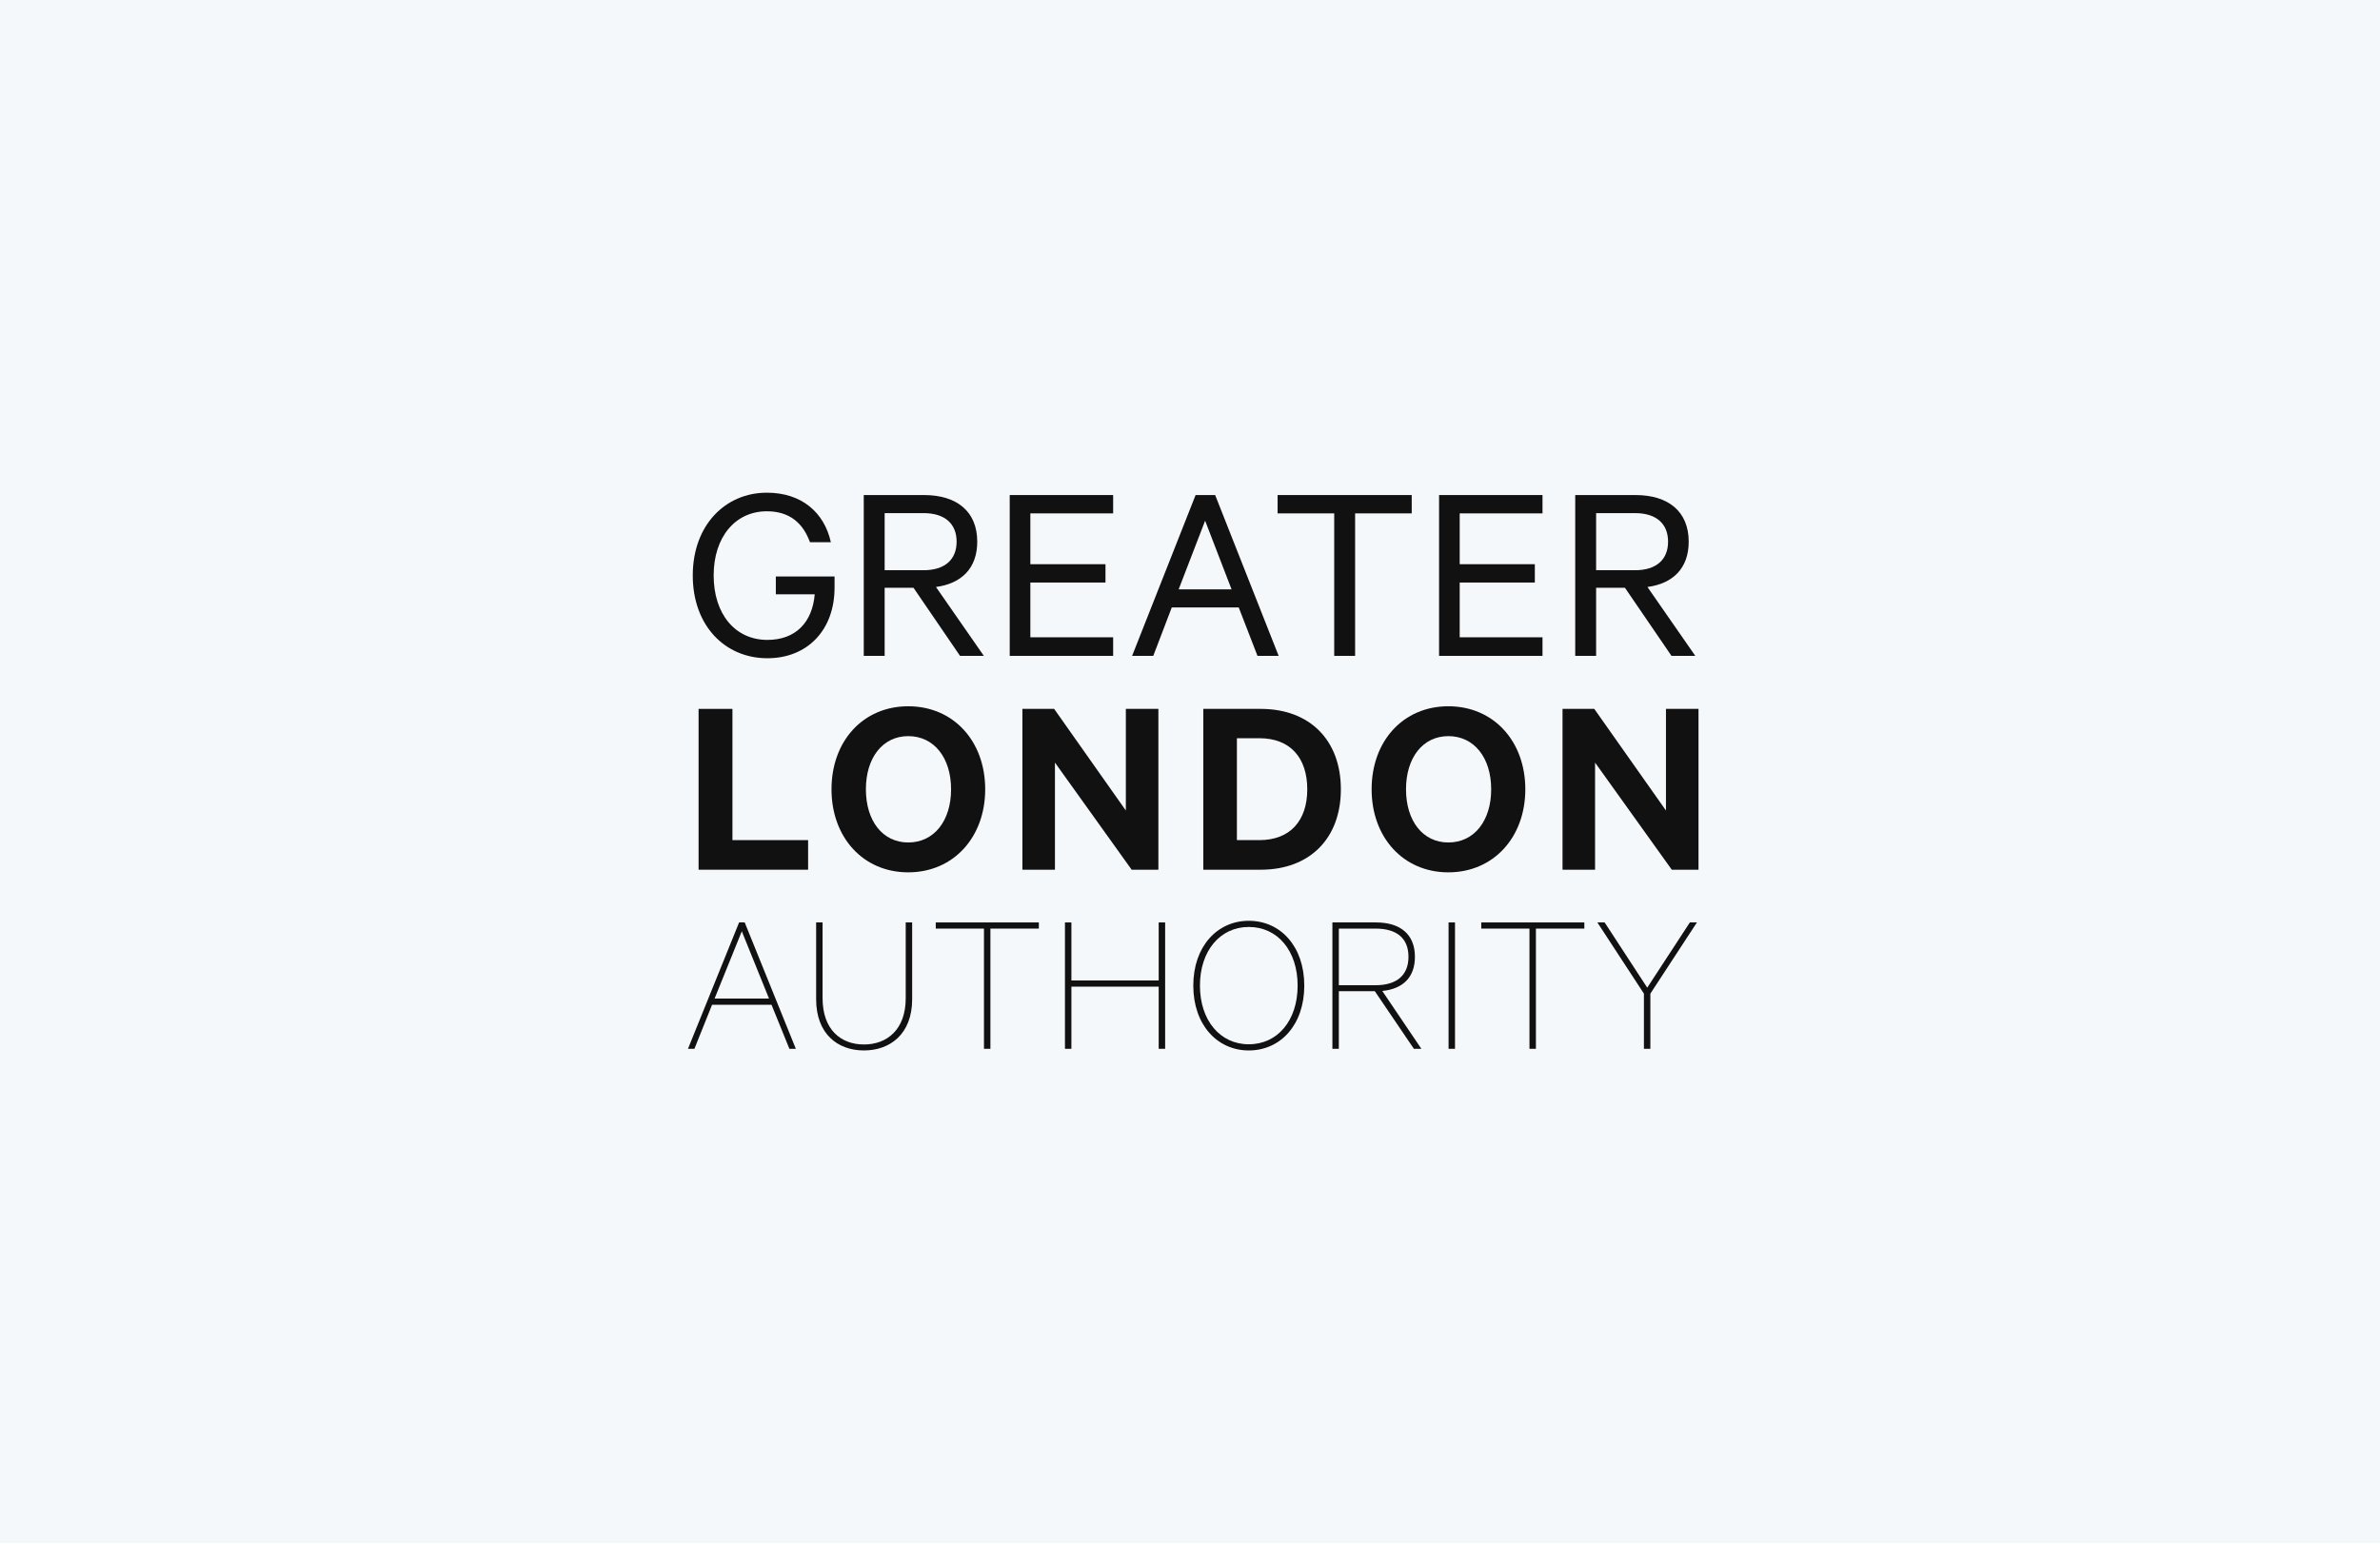
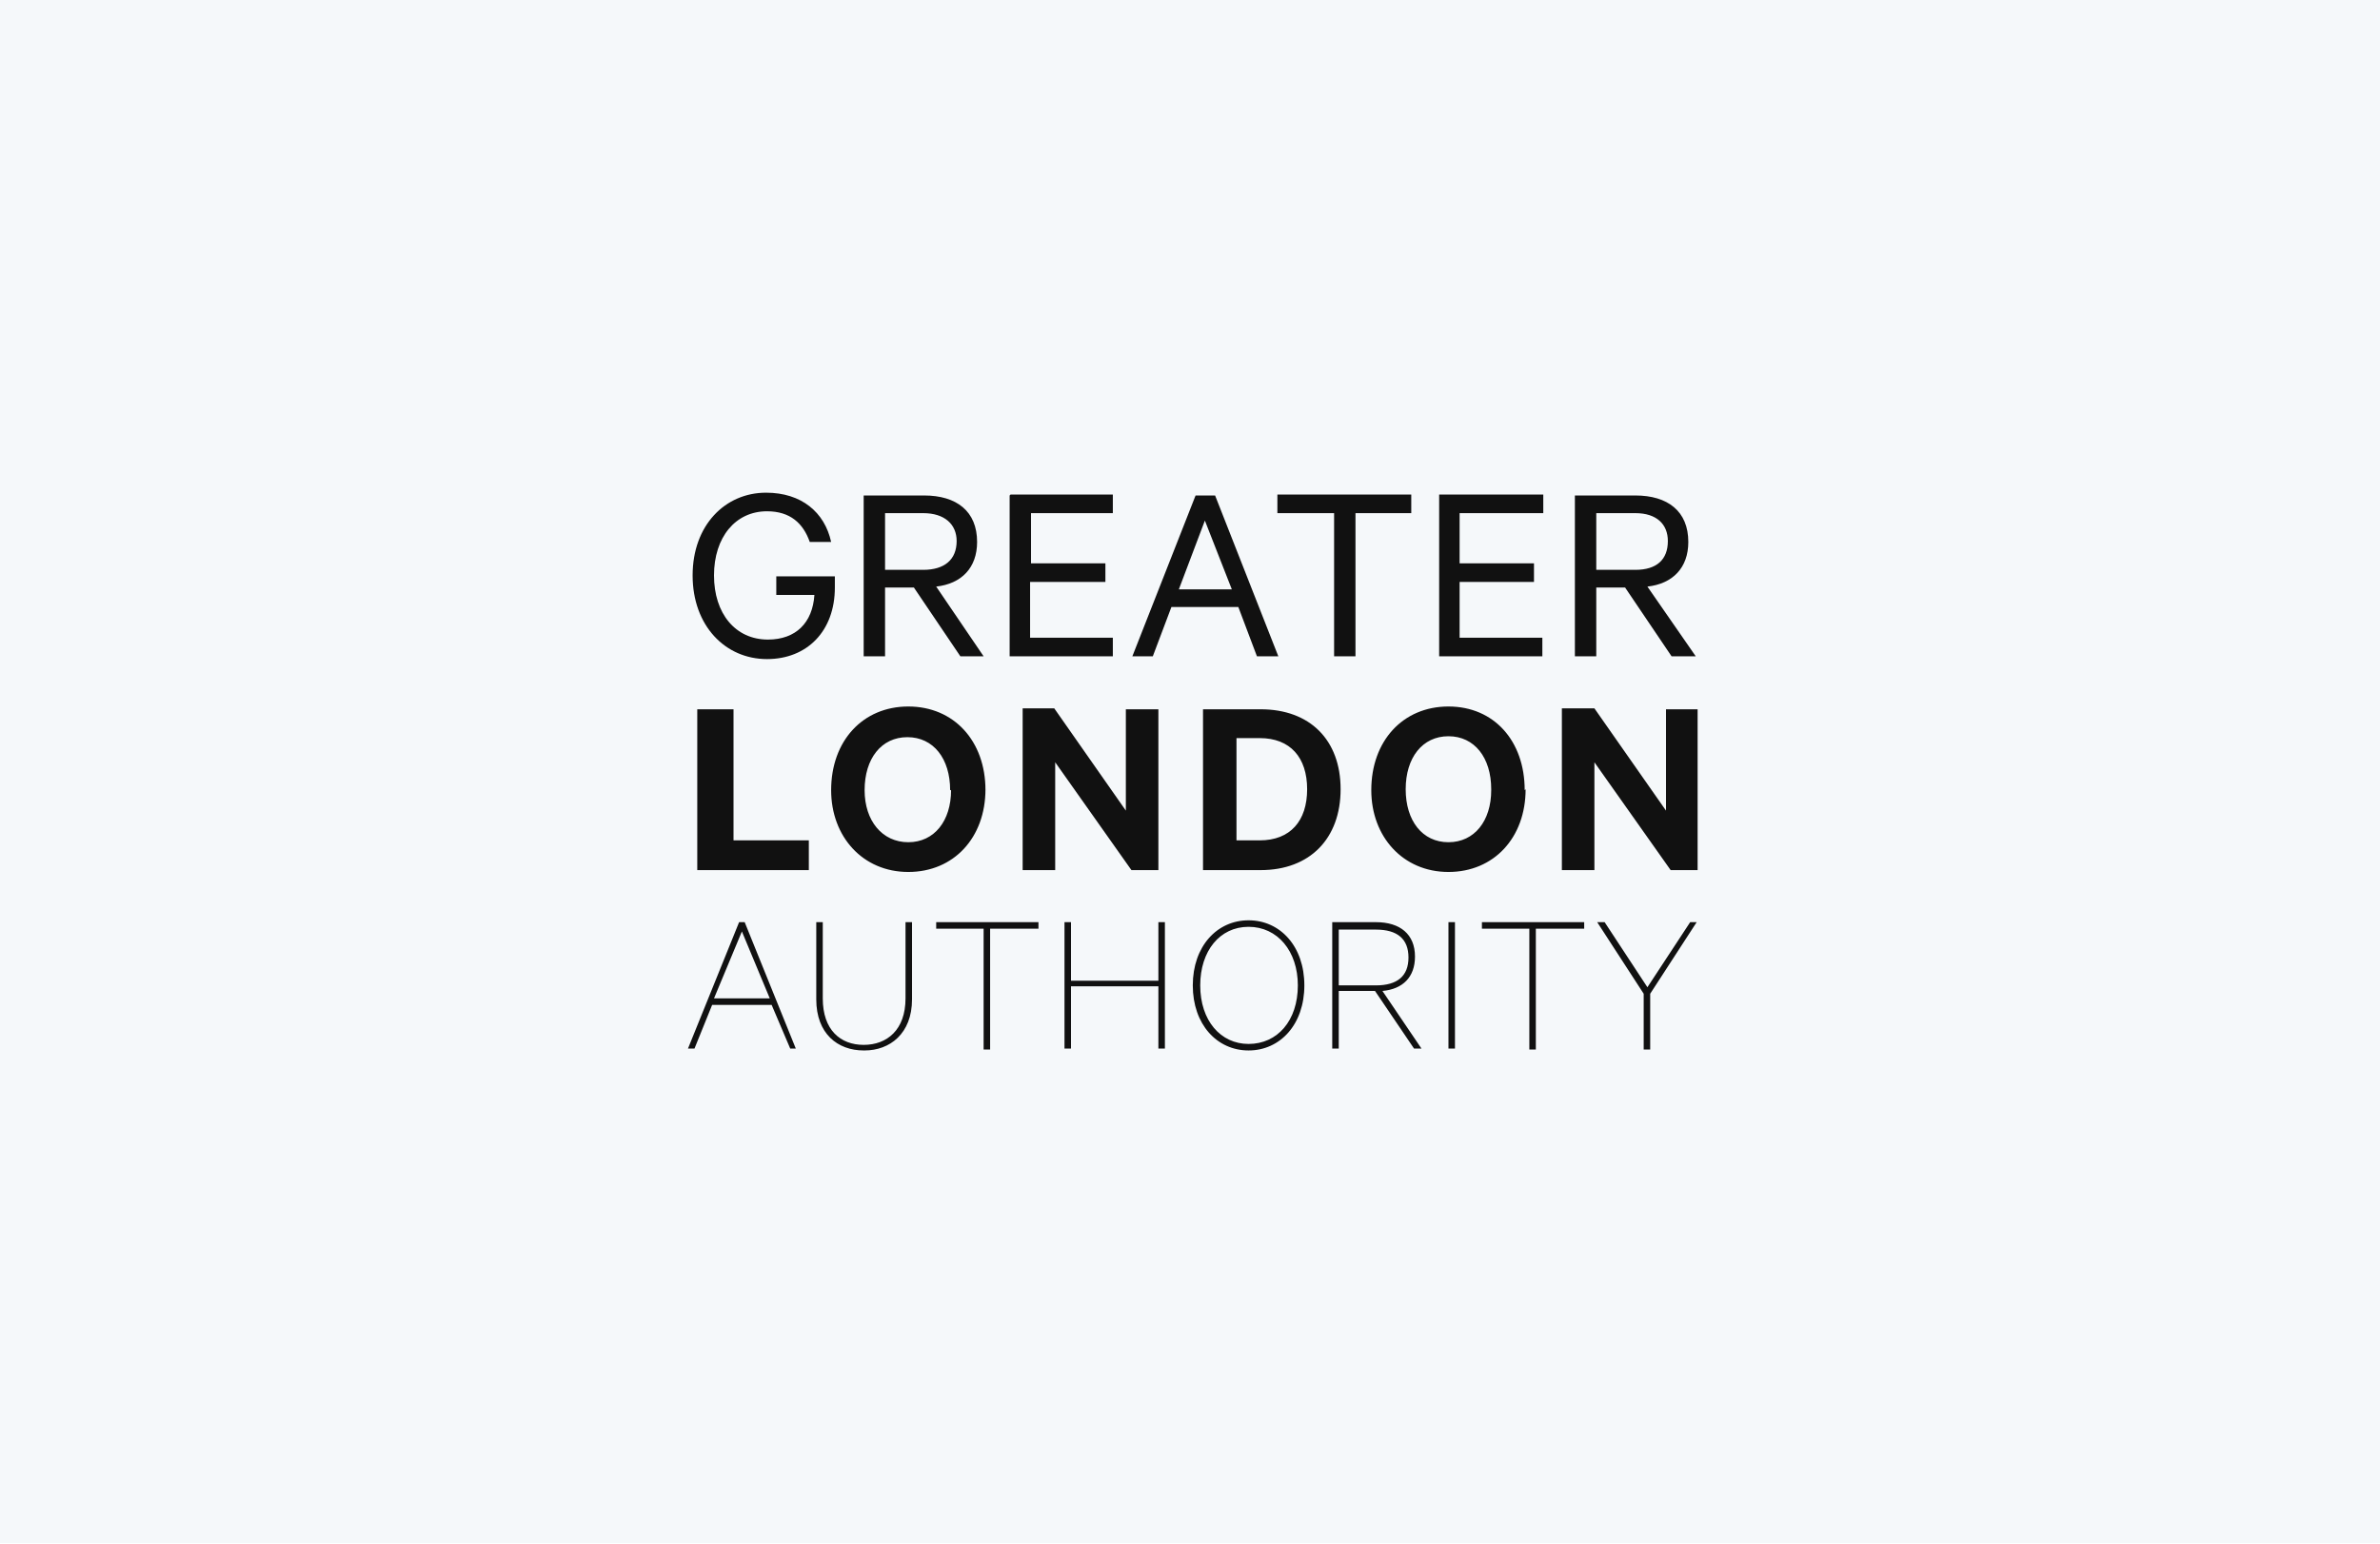
- <svg xmlns="http://www.w3.org/2000/svg" width="256" height="166" viewBox="0 0 256 166" fill="none">
-   <rect opacity="0.1" width="256" height="166" fill="#95BCD1" />
-   <path d="M87.634 63.933C87.378 66.948 85.585 68.836 82.541 68.836C79.069 68.836 76.764 66.047 76.764 61.904C76.764 57.762 79.098 55.001 82.484 55.001C84.959 55.001 86.382 56.297 87.122 58.326H89.37C88.658 55.113 86.211 53 82.484 53C78.016 53 74.516 56.494 74.516 61.904C74.516 67.315 77.988 70.809 82.541 70.809C86.809 70.809 89.768 67.822 89.768 63.201V62.017H83.451V63.933H87.634Z" fill="#111111" />
-   <path d="M98.258 63.229L103.266 70.555H105.826L100.676 63.144C103.408 62.778 105.115 61.144 105.115 58.269C105.115 55.001 102.896 53.254 99.396 53.254L92.908 53.254V70.555H95.156V63.229H98.258ZM95.156 55.198L99.339 55.198C101.644 55.198 102.896 56.353 102.896 58.269C102.896 60.185 101.644 61.341 99.339 61.341H95.156V55.198Z" fill="#111111" />
-   <path d="M108.608 53.254V70.555H119.734V68.555H110.828V62.665H118.909V60.693H110.828V55.226H119.734V53.254H108.608Z" fill="#111111" />
-   <path d="M128.602 53.254L121.772 70.555H124.049L126.041 65.342H133.24L135.26 70.555H137.536L130.707 53.254H128.602ZM129.626 56.015L132.471 63.398H126.78L129.626 56.015Z" fill="#111111" />
-   <path d="M137.423 55.226L143.512 55.226V70.555H145.76V55.226H151.849V53.254L137.423 53.254V55.226Z" fill="#111111" />
-   <path d="M154.791 53.254V70.555H165.917V68.555H157.01V62.665H165.091V60.693H157.01V55.226H165.917V53.254H154.791Z" fill="#111111" />
-   <path d="M174.784 63.229L179.792 70.555H182.353L177.203 63.144C179.935 62.778 181.642 61.144 181.642 58.269C181.642 55.001 179.423 53.254 175.923 53.254H169.435V70.555H171.683V63.229H174.784ZM171.683 55.198H175.866C178.171 55.198 179.423 56.353 179.423 58.269C179.423 60.185 178.171 61.341 175.866 61.341H171.683V55.198Z" fill="#111111" />
-   <path d="M79.5 99.229L74 112.823H74.693L76.593 108.085H82.987L84.91 112.823H85.603L80.103 99.229H79.5ZM79.79 100.181L82.719 107.421H76.862L79.79 100.181Z" fill="#111111" />
-   <path d="M92.928 113C95.745 113 98.115 111.229 98.115 107.487V99.229H97.422V107.376C97.422 110.764 95.409 112.358 92.928 112.358C90.446 112.358 88.479 110.764 88.479 107.376V99.229H87.786V107.487C87.786 111.229 90.111 113 92.928 113Z" fill="#111111" />
-   <path d="M100.653 99.893H105.839V112.823H106.532V99.893H111.742V99.229H100.653V99.893Z" fill="#111111" />
-   <path d="M124.633 99.229V105.472L115.243 105.472V99.229H114.55V112.823H115.243V106.137L124.633 106.137V112.823H125.326V99.229H124.633Z" fill="#111111" />
-   <path d="M140.293 106.026C140.293 101.819 137.744 99.052 134.324 99.052C130.925 99.052 128.354 101.819 128.354 106.026C128.354 110.232 130.925 113 134.324 113C137.744 113 140.293 110.232 140.293 106.026ZM139.577 106.026C139.577 109.768 137.431 112.336 134.324 112.336C131.238 112.336 129.07 109.768 129.07 106.026C129.07 102.284 131.238 99.716 134.324 99.716C137.431 99.716 139.577 102.284 139.577 106.026Z" fill="#111111" />
-   <path d="M147.878 106.624L152.081 112.823H152.886L148.683 106.601C150.896 106.38 152.193 105.14 152.193 102.926C152.193 100.513 150.628 99.229 148.012 99.229H143.317V112.823H144.01V106.624H147.878ZM144.01 99.893H147.967C150.27 99.893 151.5 100.956 151.5 102.926C151.5 104.875 150.27 105.982 147.967 105.982H144.01V99.893Z" fill="#111111" />
-   <path d="M156.505 99.229H155.812V112.823H156.505V99.229Z" fill="#111111" />
-   <path d="M159.328 99.893H164.514V112.823H165.208V99.893H170.417V99.229H159.328V99.893Z" fill="#111111" />
-   <path d="M177.182 106.247L172.599 99.229H171.817L176.825 106.889V112.823H177.518V106.889L182.526 99.229H181.766L177.182 106.247Z" fill="#111111" />
-   <path d="M75.142 93.558H86.922V90.374H78.784V76.257H75.142V93.558Z" fill="#111111" />
-   <path d="M105.971 84.908C105.971 79.723 102.557 75.975 97.691 75.975C92.825 75.975 89.439 79.723 89.439 84.908C89.439 90.064 92.825 93.84 97.691 93.84C102.557 93.84 105.971 90.064 105.971 84.908ZM102.301 84.908C102.301 88.289 100.48 90.628 97.691 90.628C94.931 90.628 93.138 88.289 93.138 84.908C93.138 81.526 94.931 79.188 97.691 79.188C100.48 79.188 102.301 81.526 102.301 84.908Z" fill="#111111" />
-   <path d="M124.599 76.257H121.099V87.19L113.388 76.257H109.973V93.558H113.473V82.034L121.725 93.558H124.599V76.257Z" fill="#111111" />
-   <path d="M133.045 90.374V79.413H135.464C138.793 79.413 140.614 81.526 140.614 84.908C140.614 88.261 138.793 90.374 135.464 90.374H133.045ZM129.432 93.558L135.606 93.558C140.899 93.558 144.228 90.177 144.228 84.908C144.228 79.638 140.899 76.257 135.606 76.257H129.432V93.558Z" fill="#111111" />
-   <path d="M164.068 84.908C164.068 79.723 160.653 75.975 155.788 75.975C150.922 75.975 147.536 79.723 147.536 84.908C147.536 90.064 150.922 93.84 155.788 93.84C160.653 93.84 164.068 90.064 164.068 84.908ZM160.397 84.908C160.397 88.289 158.576 90.628 155.788 90.628C153.028 90.628 151.235 88.289 151.235 84.908C151.235 81.526 153.028 79.188 155.788 79.188C158.576 79.188 160.397 81.526 160.397 84.908Z" fill="#111111" />
-   <path d="M182.696 76.257H179.196V87.19L171.485 76.257H168.07V93.558H171.57V82.034L179.822 93.558H182.696V76.257Z" fill="#111111" />
+ <svg xmlns="http://www.w3.org/2000/svg" fill="none" viewBox="0 0 256 166">
+   <path fill="#95BCD1" d="M0 0h256v166H0z" opacity=".1" />
+   <path fill="#111" d="M87.6 64c-.2 3-2 4.8-5 4.8-3.5 0-5.8-2.8-5.8-6.9 0-4.1 2.3-6.9 5.7-6.9 2.5 0 3.9 1.3 4.6 3.3h2.3c-.7-3.2-3.2-5.3-7-5.3-4.4 0-7.9 3.5-7.9 8.9s3.5 9 8 9c4.3 0 7.3-3 7.3-7.7V62h-6.3v2h4.1zM98.3 63.2l5 7.4h2.5l-5.1-7.5c2.7-.3 4.4-2 4.4-4.8 0-3.3-2.2-5-5.7-5h-6.5v17.3h2.3v-7.4h3zm-3.1-8h4.1c2.3 0 3.6 1.2 3.6 3 0 2-1.3 3.1-3.6 3.1h-4.1v-6.1zM108.6 53.3v17.3h11.1v-2h-8.9v-6h8.1v-2h-8v-5.4h8.8v-2h-11zM128.6 53.3l-6.8 17.3h2.2l2-5.3h7.2l2 5.3h2.3l-6.8-17.3h-2.1zm1 2.7l2.9 7.4h-5.7l2.8-7.4zM137.4 55.2h6.1v15.4h2.3V55.2h6v-2h-14.4v2zM154.8 53.3v17.3h11.1v-2H157v-6h8v-2h-8v-5.4h9v-2h-11.2zM174.8 63.2l5 7.4h2.6l-5.2-7.5c2.7-.3 4.4-2 4.4-4.8 0-3.3-2.2-5-5.7-5h-6.5v17.3h2.3v-7.4h3zm-3.1-8h4.2c2.3 0 3.5 1.2 3.5 3 0 2-1.2 3.1-3.5 3.1h-4.2v-6.1zM79.5 99.2L74 112.8h.7l1.9-4.7H83l2 4.7h.6l-5.5-13.6h-.6zm.3 1l3 7.2h-6l3-7.2zM93 113c2.7 0 5.1-1.8 5.1-5.5v-8.3h-.7v8.2c0 3.4-2 5-4.5 5s-4.4-1.6-4.4-5v-8.2h-.7v8.3c0 3.7 2.3 5.5 5.1 5.5zM100.7 99.9h5.1v13h.7v-13h5.2v-.7h-11v.7zM124.6 99.2v6.3h-9.4v-6.3h-.7v13.6h.7v-6.7h9.4v6.7h.7V99.2h-.7zM140.3 106c0-4.2-2.6-7-6-7s-6 2.8-6 7 2.6 7 6 7 6-2.8 6-7zm-.7 0c0 3.8-2.2 6.3-5.3 6.3-3 0-5.2-2.5-5.2-6.3 0-3.7 2.1-6.3 5.2-6.3s5.3 2.6 5.3 6.3zM147.9 106.6l4.2 6.2h.8l-4.2-6.2c2.2-.2 3.5-1.5 3.5-3.7 0-2.4-1.6-3.7-4.2-3.7h-4.7v13.6h.7v-6.2h3.9zM144 100h4c2.3 0 3.5 1 3.5 3s-1.2 3-3.5 3h-4v-6zM156.5 99.2h-.7v13.6h.7V99.2zM159.3 99.9h5.2v13h.7v-13h5.2v-.7h-11v.7zM177.2 106.2l-4.6-7h-.8l5 7.7v6h.7v-6l5-7.7h-.7l-4.6 7zM75.1 93.6H87v-3.2h-8.1V76.3H75v17.3zM106 85c0-5.3-3.4-9-8.3-9s-8.3 3.7-8.3 9c0 5 3.4 8.8 8.3 8.8s8.3-3.7 8.3-8.9zm-3.7 0c0 3.3-1.8 5.6-4.6 5.6S93 88.3 93 85c0-3.4 1.8-5.7 4.6-5.7s4.6 2.3 4.6 5.7zM124.6 76.3h-3.5v10.9l-7.7-11H110v17.4h3.5V82l8.2 11.6h2.9V76.3zM133 90.4v-11h2.5c3.3 0 5.1 2.1 5.1 5.5s-1.8 5.5-5.1 5.5H133zm-3.6 3.2h6.2c5.3 0 8.6-3.4 8.6-8.7 0-5.3-3.3-8.6-8.6-8.6h-6.2v17.3zM164 85c0-5.3-3.3-9-8.2-9-4.9 0-8.3 3.7-8.3 9 0 5 3.4 8.8 8.3 8.8s8.3-3.7 8.3-8.9zm-3.6 0c0 3.3-1.8 5.6-4.6 5.6s-4.6-2.3-4.6-5.7c0-3.4 1.8-5.7 4.6-5.7s4.6 2.3 4.6 5.7zM182.7 76.3h-3.5v10.9l-7.7-11H168v17.4h3.5V82l8.2 11.6h2.9V76.3z" />
</svg>
